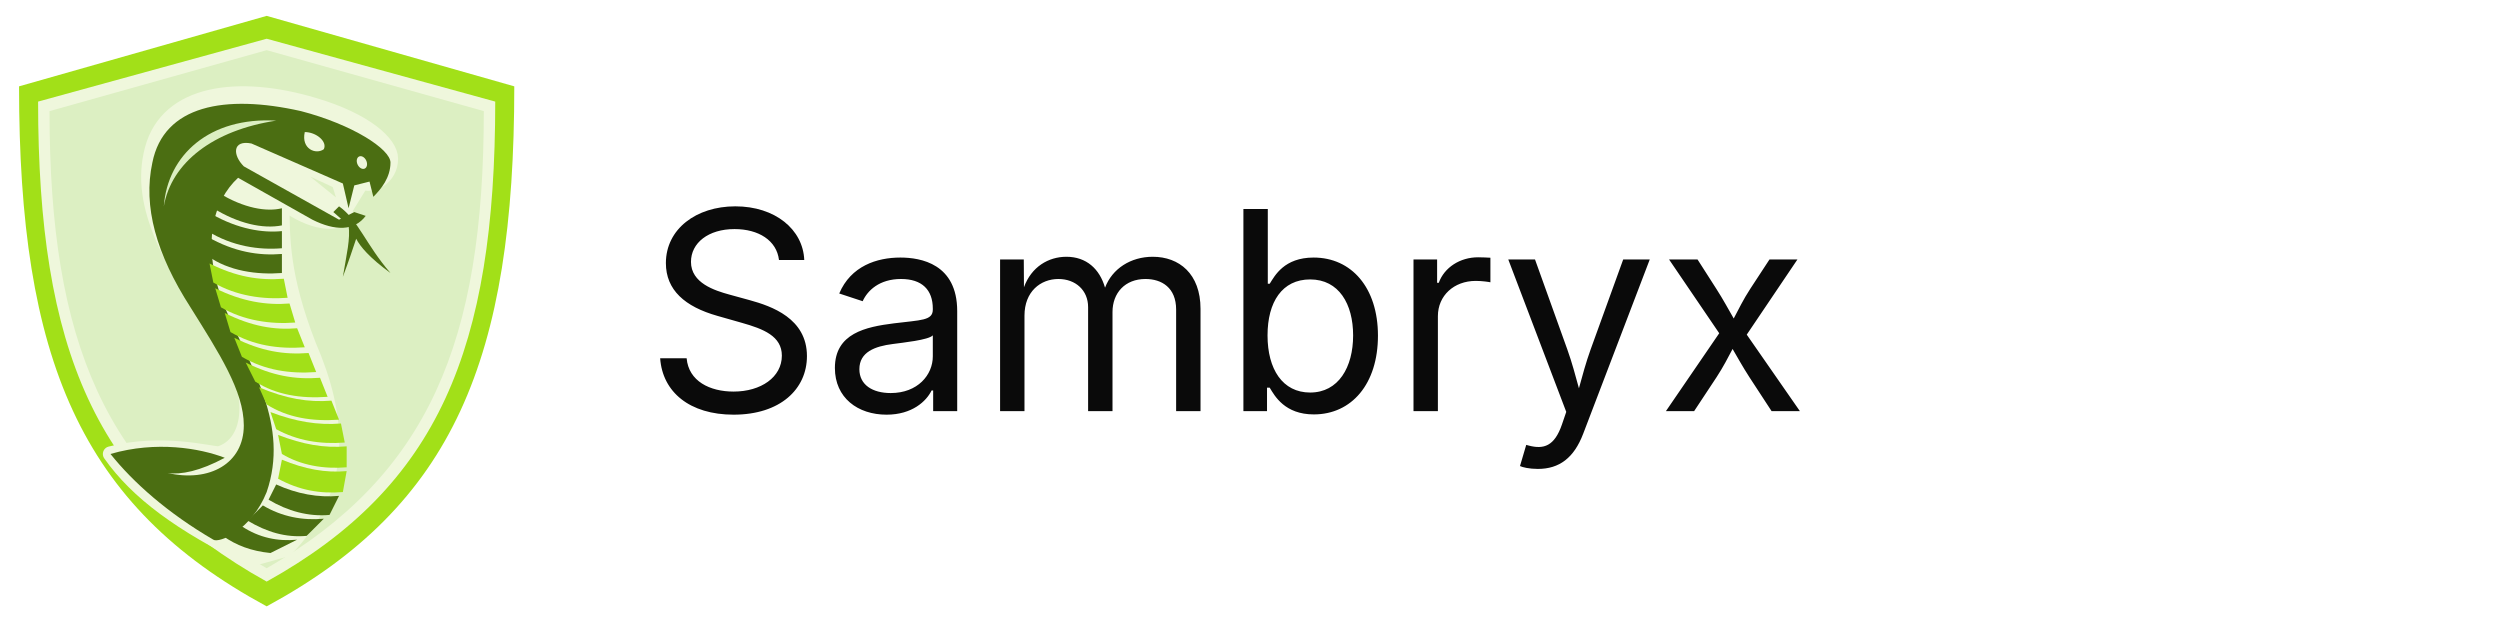
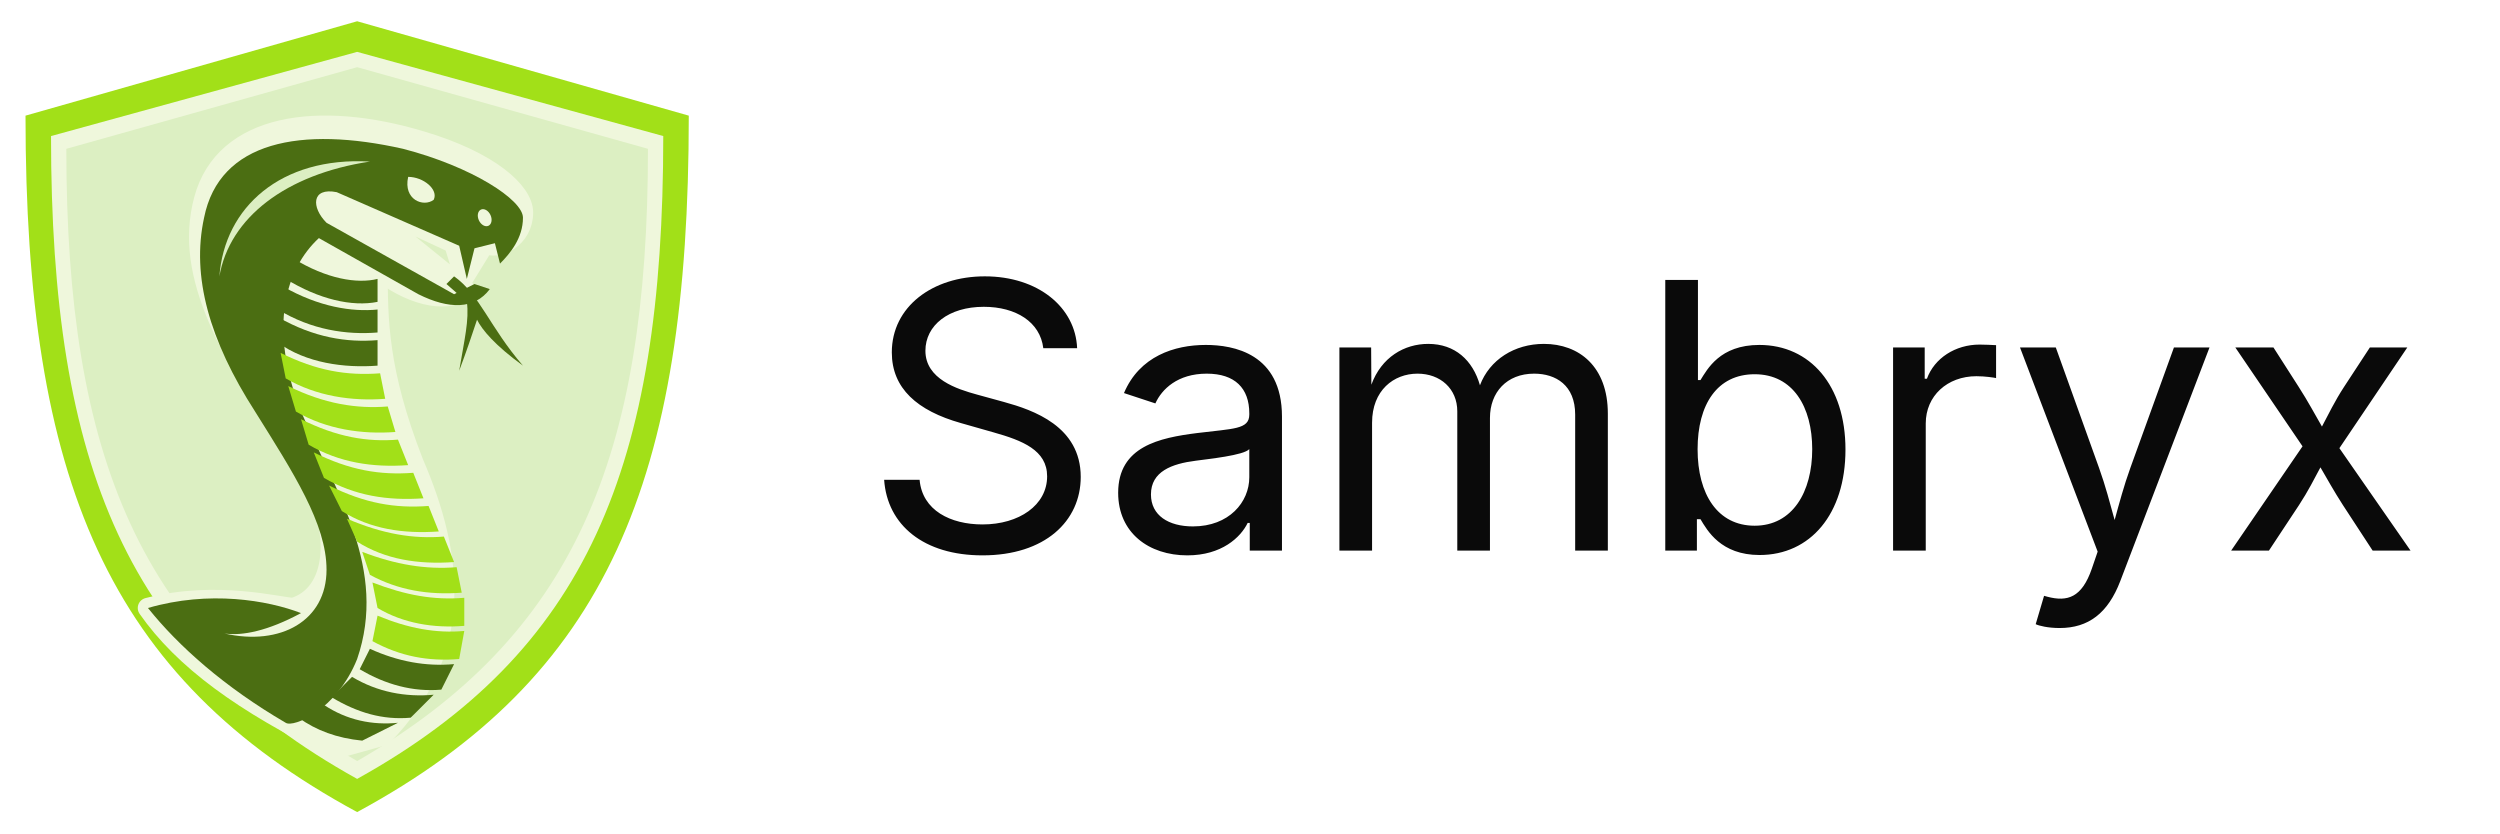
- <svg xmlns="http://www.w3.org/2000/svg" viewBox="0 0 450 112" width="450" height="112" role="img" aria-label="Sambryx">
+ <svg xmlns="http://www.w3.org/2000/svg" viewBox="0 0 336 112" width="336" height="112" role="img" aria-label="Sambryx">
  <svg x="0" y="0" width="96" height="112" viewBox="110 87 280 326">
    <path d="M 250 95 L 380 132 C 380 275 348 352 250 405 C 152 352 120 275 120 132 Z" fill="#a2e018" />
    <path d="M 250 107 L 370 140 C 370 270 340 342 250 392 C 160 342 130 270 130 140 Z" fill="#eff7dc" />
    <path d="M 250 113 L 364 145 C 364 266 335 336 250 385 C 165 336 136 266 136 145 Z" fill="#dcefc2" />
    <path d="M 168 325 C 195 318 220 325 225 325 C 242 320 245 295 230 270 C 200 225 182 195 190 165 C 198 135 235 130 275 142 C 302 150 315 162 315 170 C 315 180 305 185 300 182 L 292 195 L 288 182 L 245 162 L 292 200 C 285 206 270 202 258 192 C 258 212 258 232 272 268 C 288 305 292 342 260 375 L 242 380 C 205 362 182 345 168 325 Z" fill="#eff7dc" stroke="#eff7dc" stroke-width="8" stroke-linejoin="round" />
    <path d="M 168 325 C 192 318 215 322 228 327 C 215 334 205 336 198 335 C 220 340 238 330 238 310 C 238 292 225 272 210 248 C 192 220 185 195 190 172 C 196 142 228 136 268 145 C 295 152 315 165 315 172 C 315 180 310 186 306 190 L 304 182 L 296 184 L 293 196 L 290 183 L 242 162 C 232 160 232 168 238 174 L 288 202 L 296 198 L 302 200 C 296 208 286 208 274 202 L 235 180 C 222 192 215 215 228 248 C 242 280 262 310 250 345 C 242 365 225 372 222 370 C 198 356 180 340 168 325 Z" fill="#4b6e12" />
    <path d="M 255 150 C 220 148 198 168 196 195 C 200 172 222 155 255 150 Z" fill="#dcefc2" />
    <path d="M 270 156 C 276 156 282 161 280 165 C 276 168 268 165 270 156 Z" fill="#eff7dc" />
    <ellipse cx="300" cy="172" rx="2.5" ry="3.5" transform="rotate(-25 300 172)" fill="#eff7dc" />
    <path d="M 288 195 C 298 202 302 215 315 230 C 304 222 299 216 297 212 C 295 218 293 224 290 232 C 292 220 294 212 293 205 L 285 198 Z" fill="#4b6e12" />
    <g fill="#4b6e12">
      <path d="M 225 188 C 238 196 250 198 258 196 L 258 205 C 248 207 235 204 222 196 Z" />
      <path d="M 221 199 C 235 207 248 209 258 208 L 258 217 C 246 218 232 216 219 208 Z" />
      <path d="M 219 211 C 233 219 246 221 258 220 L 258 230 C 245 231 230 229 219 221 Z" />
    </g>
    <g fill="#a2e018">
      <path d="M 220 225 C 234 232 246 234 259 233 L 261 243 C 248 244 234 242 222 235 Z" />
      <path d="M 223 238 C 237 245 250 247 262 246 L 265 256 C 252 257 238 255 226 248 Z" />
      <path d="M 228 251 C 242 258 254 260 266 259 L 270 269 C 256 270 243 268 231 261 Z" />
      <path d="M 233 264 C 247 271 259 273 272 272 L 276 282 C 262 283 249 281 237 274 Z" />
      <path d="M 239 277 C 253 284 265 286 278 285 L 282 295 C 268 296 255 294 244 287 Z" />
      <path d="M 246 290 C 260 296 272 298 284 297 L 288 307 C 274 308 261 306 250 299 Z" />
      <path d="M 252 303 C 265 308 277 310 289 309 L 291 319 C 278 320 266 318 255 312 Z" />
      <path d="M 256 315 C 269 320 280 322 292 321 L 292 332 C 280 333 268 331 258 325 Z" />
      <path d="M 258 328 C 270 333 281 335 292 334 L 290 345 C 278 346 267 344 256 338 Z" />
    </g>
    <g fill="#4b6e12">
      <path d="M 255 341 C 266 346 277 348 288 347 L 283 357 C 272 358 261 355 251 349 Z" />
      <path d="M 248 352 C 258 358 269 360 280 359 L 271 368 C 260 369 250 366 240 360 Z" />
      <path d="M 237 363 C 246 369 256 371 266 370 L 252 377 C 242 376 234 373 227 368 Z" />
    </g>
  </svg>
-   <text x="116" y="74" textLength="318" lengthAdjust="spacingAndGlyphs" font-family="Inter, 'SF Pro Display', system-ui, 'Segoe UI', Arial, sans-serif" font-size="50" fill="#0a0a0a">
+   <text x="116" y="74" font-family="Inter, 'SF Pro Display', system-ui, 'Segoe UI', Arial, sans-serif" font-size="50" fill="#0a0a0a">
    <tspan font-weight="400">Sambryx</tspan>
  </text>
</svg>
